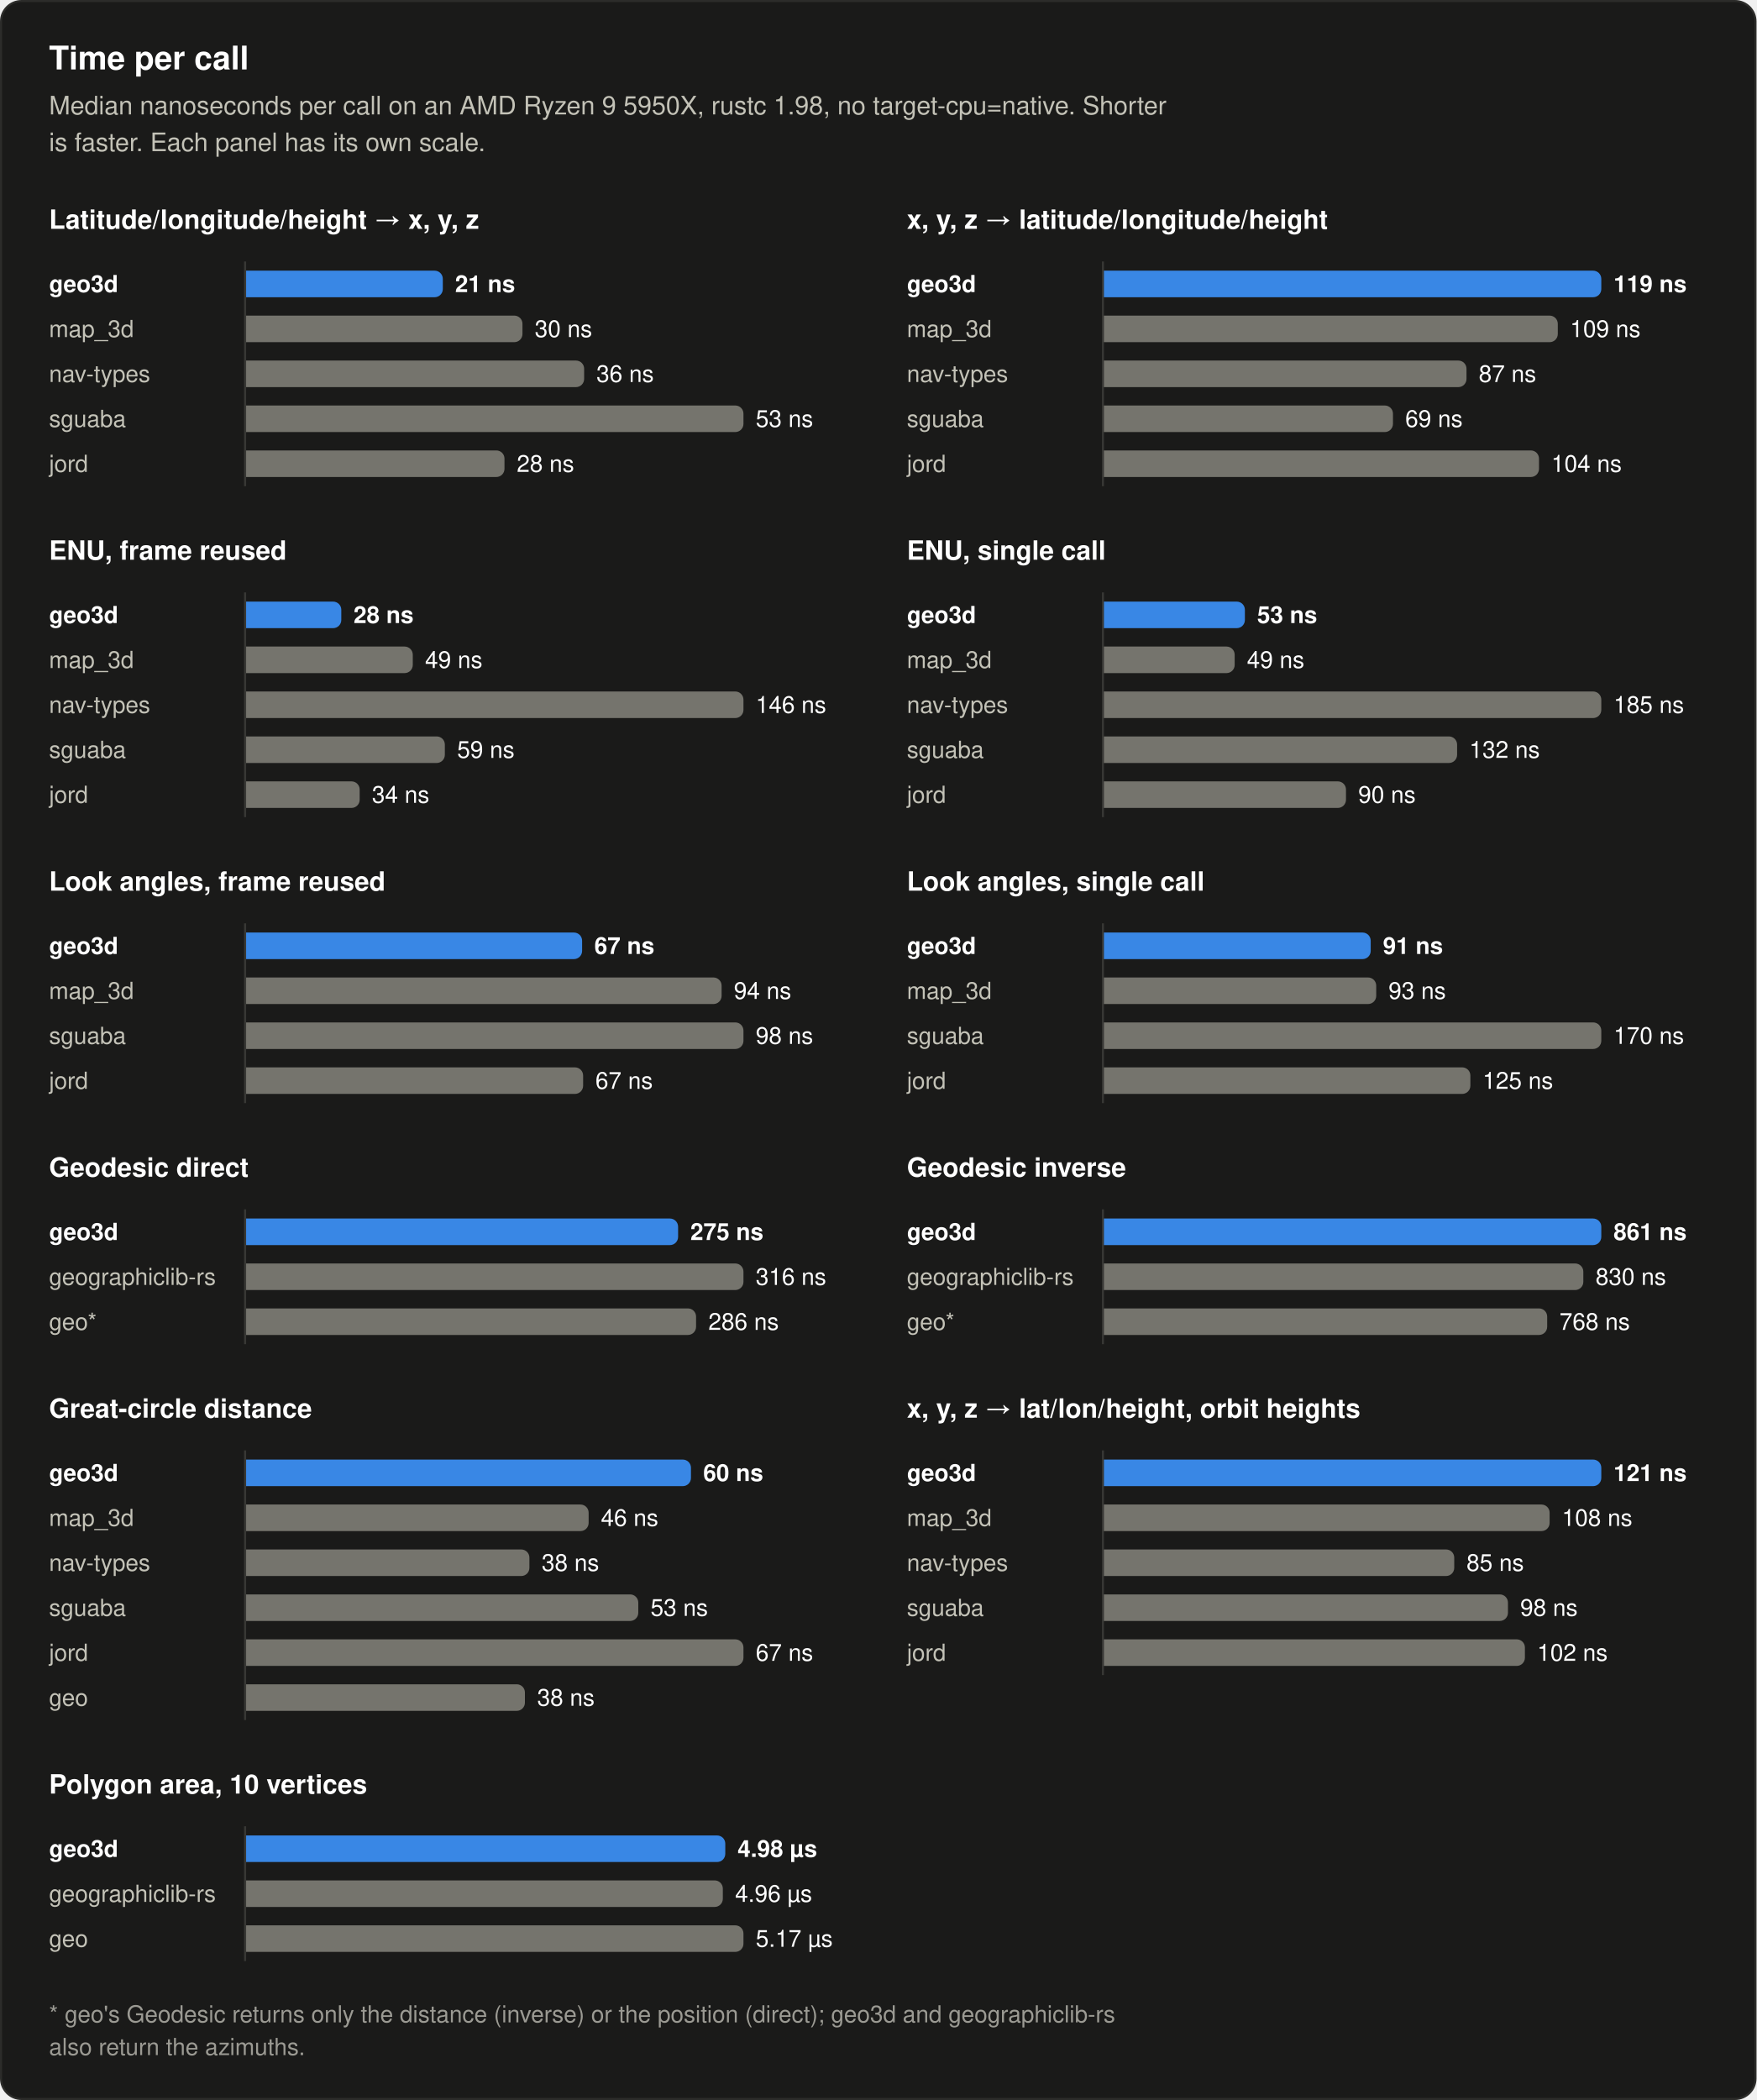
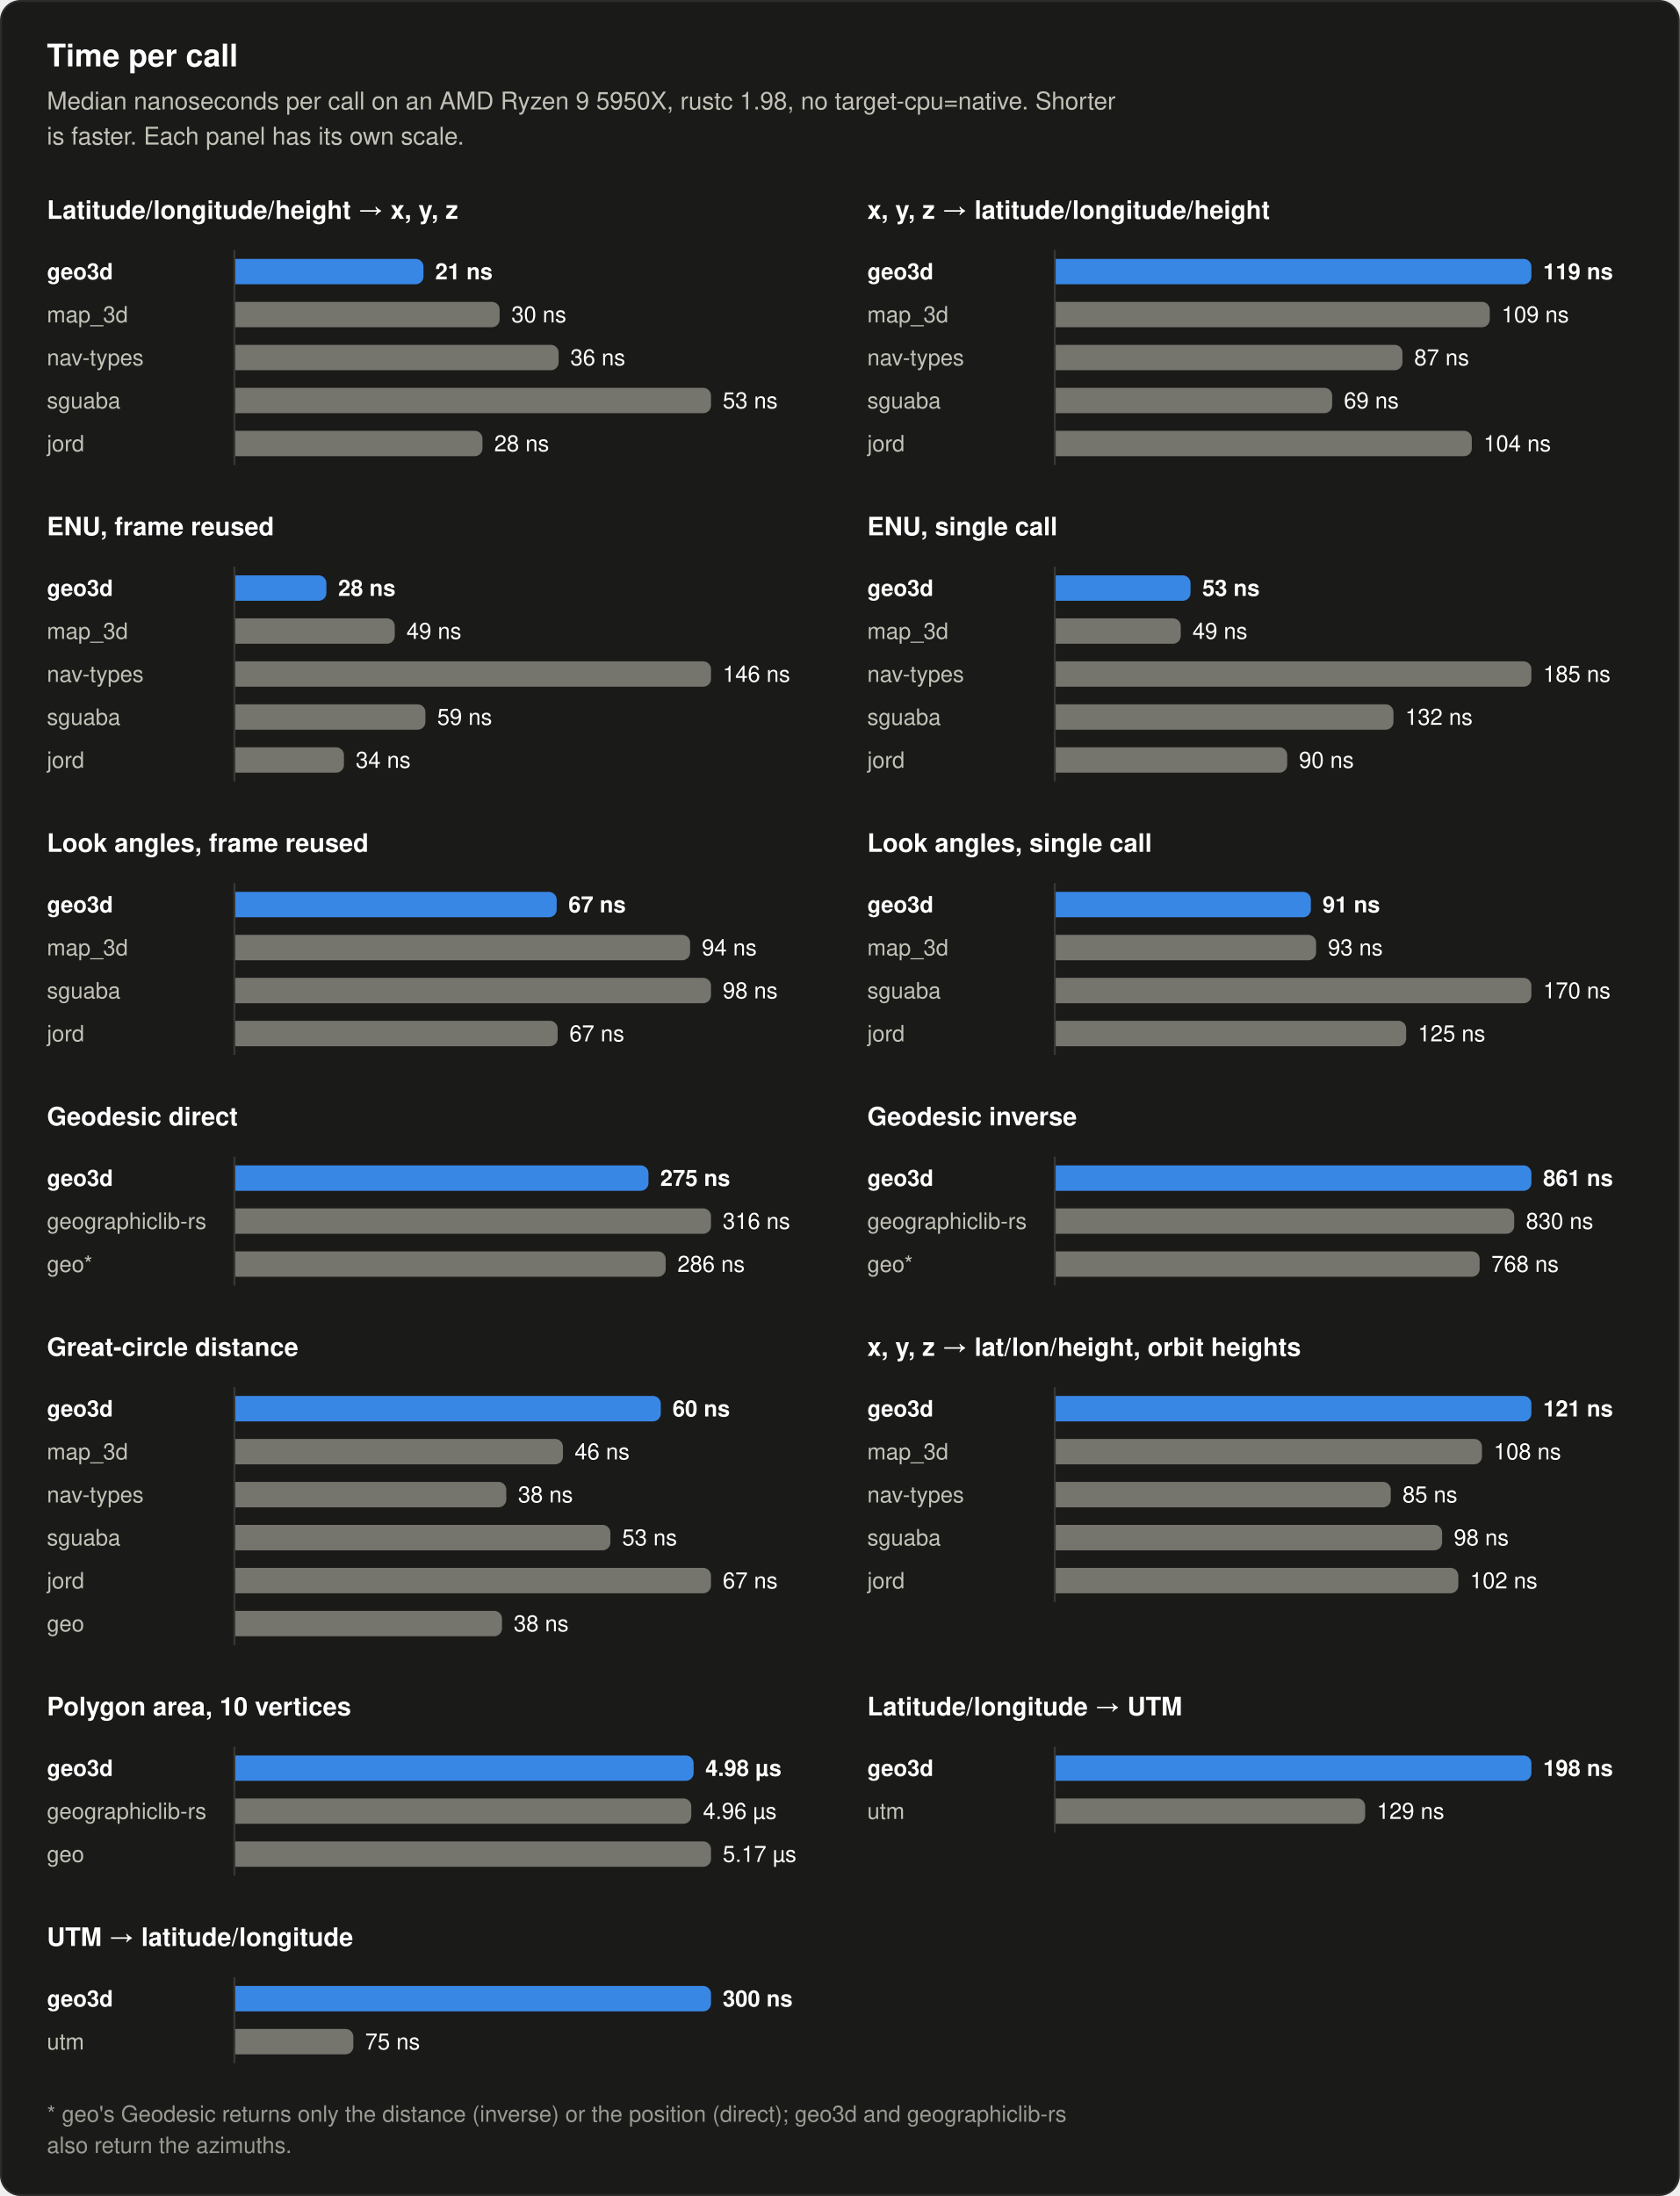
- <svg xmlns="http://www.w3.org/2000/svg" width="860" height="1028" viewBox="0 0 860 1028" font-family="system-ui, -apple-system, 'Segoe UI', Helvetica, Arial, sans-serif" role="img" aria-label="Time per call for 11 operations; geo3d is fastest in 3 and tied in 3">
-   <rect x="0.5" y="0.5" width="859" height="1027" rx="10" fill="#1a1a19" stroke="#2c2c2a" />
+ <svg xmlns="http://www.w3.org/2000/svg" width="860" height="1124" viewBox="0 0 860 1124" font-family="system-ui, -apple-system, 'Segoe UI', Helvetica, Arial, sans-serif" role="img" aria-label="Time per call for 13 operations; geo3d is fastest in 3 and tied in 3">
+   <rect x="0.5" y="0.5" width="859" height="1123" rx="10" fill="#1a1a19" stroke="#2c2c2a" />
  <text x="24.0" y="34.0" font-size="16" font-weight="600" fill="#ffffff" text-anchor="start">Time per call</text>
  <text x="24.0" y="56.0" font-size="12.5" font-weight="400" fill="#c3c2b7" text-anchor="start">Median nanoseconds per call on an AMD Ryzen 9 5950X, rustc 1.98, no target-cpu=native. Shorter</text>
  <text x="24.0" y="74.0" font-size="12.5" font-weight="400" fill="#c3c2b7" text-anchor="start">is faster. Each panel has its own scale.</text>
  <text x="24.0" y="112.0" font-size="13" font-weight="600" fill="#ffffff" text-anchor="start">Latitude/longitude/height → x, y, z</text>
  <text x="24.0" y="143.0" font-size="11.5" font-weight="600" fill="#ffffff" text-anchor="start">geo3d</text>
  <path d="M120.0,132.5 H212.8 A4.0,4.0 0 0 1 216.8,136.5 V141.5 A4.0,4.0 0 0 1 212.8,145.5 H120.0 Z" fill="#3987e5" />
  <text x="222.8" y="143.0" font-size="11.5" font-weight="600" fill="#ffffff" text-anchor="start">21 ns</text>
  <text x="24.0" y="165.0" font-size="11.5" font-weight="400" fill="#c3c2b7" text-anchor="start">map_3d</text>
  <path d="M120.0,154.5 H251.8 A4.0,4.0 0 0 1 255.8,158.5 V163.5 A4.0,4.0 0 0 1 251.8,167.5 H120.0 Z" fill="#75746d" />
  <text x="261.8" y="165.0" font-size="11.5" font-weight="400" fill="#ffffff" text-anchor="start">30 ns</text>
  <text x="24.0" y="187.0" font-size="11.5" font-weight="400" fill="#c3c2b7" text-anchor="start">nav-types</text>
  <path d="M120.0,176.5 H282.0 A4.0,4.0 0 0 1 286.0,180.5 V185.5 A4.0,4.0 0 0 1 282.0,189.5 H120.0 Z" fill="#75746d" />
  <text x="292.0" y="187.0" font-size="11.5" font-weight="400" fill="#ffffff" text-anchor="start">36 ns</text>
  <text x="24.0" y="209.0" font-size="11.5" font-weight="400" fill="#c3c2b7" text-anchor="start">sguaba</text>
  <path d="M120.0,198.5 H360.0 A4.0,4.0 0 0 1 364.0,202.5 V207.5 A4.0,4.0 0 0 1 360.0,211.5 H120.0 Z" fill="#75746d" />
  <text x="370.0" y="209.0" font-size="11.5" font-weight="400" fill="#ffffff" text-anchor="start">53 ns</text>
  <text x="24.0" y="231.0" font-size="11.5" font-weight="400" fill="#c3c2b7" text-anchor="start">jord</text>
  <path d="M120.0,220.5 H243.0 A4.0,4.0 0 0 1 247.0,224.5 V229.5 A4.0,4.0 0 0 1 243.0,233.5 H120.0 Z" fill="#75746d" />
  <text x="253.0" y="231.0" font-size="11.5" font-weight="400" fill="#ffffff" text-anchor="start">28 ns</text>
  <line x1="120.0" y1="128" x2="120.0" y2="238" stroke="#383835" />
  <text x="444.0" y="112.0" font-size="13" font-weight="600" fill="#ffffff" text-anchor="start">x, y, z → latitude/longitude/height</text>
  <text x="444.0" y="143.0" font-size="11.5" font-weight="600" fill="#ffffff" text-anchor="start">geo3d</text>
  <path d="M540.0,132.5 H780.0 A4.0,4.0 0 0 1 784.0,136.5 V141.5 A4.0,4.0 0 0 1 780.0,145.5 H540.0 Z" fill="#3987e5" />
  <text x="790.0" y="143.0" font-size="11.5" font-weight="600" fill="#ffffff" text-anchor="start">119 ns</text>
  <text x="444.0" y="165.0" font-size="11.5" font-weight="400" fill="#c3c2b7" text-anchor="start">map_3d</text>
  <path d="M540.0,154.5 H758.7 A4.0,4.0 0 0 1 762.7,158.5 V163.5 A4.0,4.0 0 0 1 758.7,167.5 H540.0 Z" fill="#75746d" />
  <text x="768.7" y="165.0" font-size="11.5" font-weight="400" fill="#ffffff" text-anchor="start">109 ns</text>
  <text x="444.0" y="187.0" font-size="11.5" font-weight="400" fill="#c3c2b7" text-anchor="start">nav-types</text>
  <path d="M540.0,176.5 H714.0 A4.0,4.0 0 0 1 718.0,180.5 V185.5 A4.0,4.0 0 0 1 714.0,189.5 H540.0 Z" fill="#75746d" />
  <text x="724.0" y="187.0" font-size="11.5" font-weight="400" fill="#ffffff" text-anchor="start">87 ns</text>
  <text x="444.0" y="209.0" font-size="11.5" font-weight="400" fill="#c3c2b7" text-anchor="start">sguaba</text>
  <path d="M540.0,198.5 H678.0 A4.0,4.0 0 0 1 682.0,202.5 V207.5 A4.0,4.0 0 0 1 678.0,211.5 H540.0 Z" fill="#75746d" />
  <text x="688.0" y="209.0" font-size="11.5" font-weight="400" fill="#ffffff" text-anchor="start">69 ns</text>
  <text x="444.0" y="231.0" font-size="11.5" font-weight="400" fill="#c3c2b7" text-anchor="start">jord</text>
  <path d="M540.0,220.5 H749.5 A4.0,4.0 0 0 1 753.5,224.5 V229.5 A4.0,4.0 0 0 1 749.5,233.5 H540.0 Z" fill="#75746d" />
  <text x="759.5" y="231.0" font-size="11.5" font-weight="400" fill="#ffffff" text-anchor="start">104 ns</text>
  <line x1="540.0" y1="128" x2="540.0" y2="238" stroke="#383835" />
  <text x="24.0" y="274.0" font-size="13" font-weight="600" fill="#ffffff" text-anchor="start">ENU, frame reused</text>
  <text x="24.0" y="305.0" font-size="11.5" font-weight="600" fill="#ffffff" text-anchor="start">geo3d</text>
  <path d="M120.0,294.5 H163.1 A4.0,4.0 0 0 1 167.1,298.5 V303.5 A4.0,4.0 0 0 1 163.1,307.5 H120.0 Z" fill="#3987e5" />
  <text x="173.1" y="305.0" font-size="11.5" font-weight="600" fill="#ffffff" text-anchor="start">28 ns</text>
  <text x="24.0" y="327.0" font-size="11.5" font-weight="400" fill="#c3c2b7" text-anchor="start">map_3d</text>
  <path d="M120.0,316.5 H198.1 A4.0,4.0 0 0 1 202.1,320.5 V325.5 A4.0,4.0 0 0 1 198.1,329.5 H120.0 Z" fill="#75746d" />
  <text x="208.1" y="327.0" font-size="11.5" font-weight="400" fill="#ffffff" text-anchor="start">49 ns</text>
  <text x="24.0" y="349.0" font-size="11.5" font-weight="400" fill="#c3c2b7" text-anchor="start">nav-types</text>
  <path d="M120.0,338.5 H360.0 A4.0,4.0 0 0 1 364.0,342.5 V347.5 A4.0,4.0 0 0 1 360.0,351.5 H120.0 Z" fill="#75746d" />
  <text x="370.0" y="349.0" font-size="11.5" font-weight="400" fill="#ffffff" text-anchor="start">146 ns</text>
  <text x="24.0" y="371.0" font-size="11.5" font-weight="400" fill="#c3c2b7" text-anchor="start">sguaba</text>
  <path d="M120.0,360.5 H213.8 A4.0,4.0 0 0 1 217.8,364.5 V369.5 A4.0,4.0 0 0 1 213.8,373.5 H120.0 Z" fill="#75746d" />
  <text x="223.8" y="371.0" font-size="11.5" font-weight="400" fill="#ffffff" text-anchor="start">59 ns</text>
  <text x="24.0" y="393.0" font-size="11.5" font-weight="400" fill="#c3c2b7" text-anchor="start">jord</text>
  <path d="M120.0,382.5 H172.1 A4.0,4.0 0 0 1 176.1,386.5 V391.5 A4.0,4.0 0 0 1 172.1,395.5 H120.0 Z" fill="#75746d" />
  <text x="182.1" y="393.0" font-size="11.5" font-weight="400" fill="#ffffff" text-anchor="start">34 ns</text>
  <line x1="120.0" y1="290" x2="120.0" y2="400" stroke="#383835" />
  <text x="444.0" y="274.0" font-size="13" font-weight="600" fill="#ffffff" text-anchor="start">ENU, single call</text>
  <text x="444.0" y="305.0" font-size="11.5" font-weight="600" fill="#ffffff" text-anchor="start">geo3d</text>
  <path d="M540.0,294.5 H605.5 A4.0,4.0 0 0 1 609.5,298.5 V303.5 A4.0,4.0 0 0 1 605.5,307.5 H540.0 Z" fill="#3987e5" />
  <text x="615.5" y="305.0" font-size="11.5" font-weight="600" fill="#ffffff" text-anchor="start">53 ns</text>
  <text x="444.0" y="327.0" font-size="11.5" font-weight="400" fill="#c3c2b7" text-anchor="start">map_3d</text>
  <path d="M540.0,316.5 H600.5 A4.0,4.0 0 0 1 604.5,320.5 V325.5 A4.0,4.0 0 0 1 600.5,329.5 H540.0 Z" fill="#75746d" />
  <text x="610.5" y="327.0" font-size="11.5" font-weight="400" fill="#ffffff" text-anchor="start">49 ns</text>
  <text x="444.0" y="349.0" font-size="11.5" font-weight="400" fill="#c3c2b7" text-anchor="start">nav-types</text>
  <path d="M540.0,338.5 H780.0 A4.0,4.0 0 0 1 784.0,342.5 V347.5 A4.0,4.0 0 0 1 780.0,351.5 H540.0 Z" fill="#75746d" />
  <text x="790.0" y="349.0" font-size="11.5" font-weight="400" fill="#ffffff" text-anchor="start">185 ns</text>
  <text x="444.0" y="371.0" font-size="11.5" font-weight="400" fill="#c3c2b7" text-anchor="start">sguaba</text>
  <path d="M540.0,360.5 H709.4 A4.0,4.0 0 0 1 713.4,364.5 V369.5 A4.0,4.0 0 0 1 709.4,373.5 H540.0 Z" fill="#75746d" />
  <text x="719.4" y="371.0" font-size="11.5" font-weight="400" fill="#ffffff" text-anchor="start">132 ns</text>
  <text x="444.0" y="393.0" font-size="11.5" font-weight="400" fill="#c3c2b7" text-anchor="start">jord</text>
  <path d="M540.0,382.5 H655.0 A4.0,4.0 0 0 1 659.0,386.5 V391.5 A4.0,4.0 0 0 1 655.0,395.5 H540.0 Z" fill="#75746d" />
  <text x="665.0" y="393.0" font-size="11.5" font-weight="400" fill="#ffffff" text-anchor="start">90 ns</text>
  <line x1="540.0" y1="290" x2="540.0" y2="400" stroke="#383835" />
  <text x="24.0" y="436.0" font-size="13" font-weight="600" fill="#ffffff" text-anchor="start">Look angles, frame reused</text>
  <text x="24.0" y="467.0" font-size="11.5" font-weight="600" fill="#ffffff" text-anchor="start">geo3d</text>
  <path d="M120.0,456.5 H281.0 A4.0,4.0 0 0 1 285.0,460.5 V465.5 A4.0,4.0 0 0 1 281.0,469.5 H120.0 Z" fill="#3987e5" />
  <text x="291.0" y="467.0" font-size="11.5" font-weight="600" fill="#ffffff" text-anchor="start">67 ns</text>
  <text x="24.0" y="489.0" font-size="11.5" font-weight="400" fill="#c3c2b7" text-anchor="start">map_3d</text>
  <path d="M120.0,478.5 H349.3 A4.0,4.0 0 0 1 353.3,482.5 V487.5 A4.0,4.0 0 0 1 349.3,491.5 H120.0 Z" fill="#75746d" />
  <text x="359.3" y="489.0" font-size="11.5" font-weight="400" fill="#ffffff" text-anchor="start">94 ns</text>
  <text x="24.0" y="511.0" font-size="11.5" font-weight="400" fill="#c3c2b7" text-anchor="start">sguaba</text>
  <path d="M120.0,500.5 H360.0 A4.0,4.0 0 0 1 364.0,504.5 V509.5 A4.0,4.0 0 0 1 360.0,513.5 H120.0 Z" fill="#75746d" />
  <text x="370.0" y="511.0" font-size="11.5" font-weight="400" fill="#ffffff" text-anchor="start">98 ns</text>
  <text x="24.0" y="533.0" font-size="11.5" font-weight="400" fill="#c3c2b7" text-anchor="start">jord</text>
  <path d="M120.0,522.5 H281.5 A4.0,4.0 0 0 1 285.5,526.5 V531.5 A4.0,4.0 0 0 1 281.5,535.5 H120.0 Z" fill="#75746d" />
  <text x="291.5" y="533.0" font-size="11.5" font-weight="400" fill="#ffffff" text-anchor="start">67 ns</text>
  <line x1="120.0" y1="452" x2="120.0" y2="540" stroke="#383835" />
  <text x="444.0" y="436.0" font-size="13" font-weight="600" fill="#ffffff" text-anchor="start">Look angles, single call</text>
  <text x="444.0" y="467.0" font-size="11.5" font-weight="600" fill="#ffffff" text-anchor="start">geo3d</text>
  <path d="M540.0,456.5 H667.1 A4.0,4.0 0 0 1 671.1,460.5 V465.5 A4.0,4.0 0 0 1 667.1,469.5 H540.0 Z" fill="#3987e5" />
  <text x="677.1" y="467.0" font-size="11.5" font-weight="600" fill="#ffffff" text-anchor="start">91 ns</text>
  <text x="444.0" y="489.0" font-size="11.5" font-weight="400" fill="#c3c2b7" text-anchor="start">map_3d</text>
  <path d="M540.0,478.5 H669.8 A4.0,4.0 0 0 1 673.8,482.5 V487.5 A4.0,4.0 0 0 1 669.8,491.5 H540.0 Z" fill="#75746d" />
  <text x="679.8" y="489.0" font-size="11.5" font-weight="400" fill="#ffffff" text-anchor="start">93 ns</text>
  <text x="444.0" y="511.0" font-size="11.5" font-weight="400" fill="#c3c2b7" text-anchor="start">sguaba</text>
  <path d="M540.0,500.5 H780.0 A4.0,4.0 0 0 1 784.0,504.5 V509.5 A4.0,4.0 0 0 1 780.0,513.5 H540.0 Z" fill="#75746d" />
  <text x="790.0" y="511.0" font-size="11.5" font-weight="400" fill="#ffffff" text-anchor="start">170 ns</text>
  <text x="444.0" y="533.0" font-size="11.5" font-weight="400" fill="#c3c2b7" text-anchor="start">jord</text>
  <path d="M540.0,522.5 H715.9 A4.0,4.0 0 0 1 719.9,526.5 V531.5 A4.0,4.0 0 0 1 715.9,535.5 H540.0 Z" fill="#75746d" />
  <text x="725.9" y="533.0" font-size="11.5" font-weight="400" fill="#ffffff" text-anchor="start">125 ns</text>
  <line x1="540.0" y1="452" x2="540.0" y2="540" stroke="#383835" />
  <text x="24.0" y="576.0" font-size="13" font-weight="600" fill="#ffffff" text-anchor="start">Geodesic direct</text>
  <text x="24.0" y="607.0" font-size="11.5" font-weight="600" fill="#ffffff" text-anchor="start">geo3d</text>
  <path d="M120.0,596.5 H328.0 A4.0,4.0 0 0 1 332.0,600.5 V605.5 A4.0,4.0 0 0 1 328.0,609.5 H120.0 Z" fill="#3987e5" />
  <text x="338.0" y="607.0" font-size="11.5" font-weight="600" fill="#ffffff" text-anchor="start">275 ns</text>
  <text x="24.0" y="629.0" font-size="11.5" font-weight="400" fill="#c3c2b7" text-anchor="start">geographiclib-rs</text>
  <path d="M120.0,618.5 H360.0 A4.0,4.0 0 0 1 364.0,622.5 V627.5 A4.0,4.0 0 0 1 360.0,631.5 H120.0 Z" fill="#75746d" />
  <text x="370.0" y="629.0" font-size="11.5" font-weight="400" fill="#ffffff" text-anchor="start">316 ns</text>
  <text x="24.0" y="651.0" font-size="11.5" font-weight="400" fill="#c3c2b7" text-anchor="start">geo*</text>
  <path d="M120.0,640.5 H336.8 A4.0,4.0 0 0 1 340.8,644.5 V649.5 A4.0,4.0 0 0 1 336.8,653.5 H120.0 Z" fill="#75746d" />
  <text x="346.8" y="651.0" font-size="11.5" font-weight="400" fill="#ffffff" text-anchor="start">286 ns</text>
  <line x1="120.0" y1="592" x2="120.0" y2="658" stroke="#383835" />
  <text x="444.0" y="576.0" font-size="13" font-weight="600" fill="#ffffff" text-anchor="start">Geodesic inverse</text>
  <text x="444.0" y="607.0" font-size="11.5" font-weight="600" fill="#ffffff" text-anchor="start">geo3d</text>
  <path d="M540.0,596.5 H780.0 A4.0,4.0 0 0 1 784.0,600.5 V605.5 A4.0,4.0 0 0 1 780.0,609.5 H540.0 Z" fill="#3987e5" />
  <text x="790.0" y="607.0" font-size="11.5" font-weight="600" fill="#ffffff" text-anchor="start">861 ns</text>
  <text x="444.0" y="629.0" font-size="11.5" font-weight="400" fill="#c3c2b7" text-anchor="start">geographiclib-rs</text>
  <path d="M540.0,618.5 H771.2 A4.0,4.0 0 0 1 775.2,622.5 V627.5 A4.0,4.0 0 0 1 771.2,631.5 H540.0 Z" fill="#75746d" />
  <text x="781.2" y="629.0" font-size="11.5" font-weight="400" fill="#ffffff" text-anchor="start">830 ns</text>
  <text x="444.0" y="651.0" font-size="11.5" font-weight="400" fill="#c3c2b7" text-anchor="start">geo*</text>
  <path d="M540.0,640.5 H753.5 A4.0,4.0 0 0 1 757.5,644.5 V649.5 A4.0,4.0 0 0 1 753.5,653.5 H540.0 Z" fill="#75746d" />
  <text x="763.5" y="651.0" font-size="11.5" font-weight="400" fill="#ffffff" text-anchor="start">768 ns</text>
  <line x1="540.0" y1="592" x2="540.0" y2="658" stroke="#383835" />
  <text x="24.0" y="694.0" font-size="13" font-weight="600" fill="#ffffff" text-anchor="start">Great-circle distance</text>
  <text x="24.0" y="725.0" font-size="11.5" font-weight="600" fill="#ffffff" text-anchor="start">geo3d</text>
  <path d="M120.0,714.5 H334.3 A4.0,4.0 0 0 1 338.3,718.5 V723.5 A4.0,4.0 0 0 1 334.3,727.5 H120.0 Z" fill="#3987e5" />
  <text x="344.3" y="725.0" font-size="11.5" font-weight="600" fill="#ffffff" text-anchor="start">60 ns</text>
  <text x="24.0" y="747.0" font-size="11.5" font-weight="400" fill="#c3c2b7" text-anchor="start">map_3d</text>
  <path d="M120.0,736.5 H284.2 A4.0,4.0 0 0 1 288.2,740.5 V745.5 A4.0,4.0 0 0 1 284.2,749.5 H120.0 Z" fill="#75746d" />
  <text x="294.2" y="747.0" font-size="11.5" font-weight="400" fill="#ffffff" text-anchor="start">46 ns</text>
  <text x="24.0" y="769.0" font-size="11.5" font-weight="400" fill="#c3c2b7" text-anchor="start">nav-types</text>
  <path d="M120.0,758.5 H255.2 A4.0,4.0 0 0 1 259.2,762.5 V767.5 A4.0,4.0 0 0 1 255.2,771.5 H120.0 Z" fill="#75746d" />
  <text x="265.2" y="769.0" font-size="11.5" font-weight="400" fill="#ffffff" text-anchor="start">38 ns</text>
  <text x="24.0" y="791.0" font-size="11.5" font-weight="400" fill="#c3c2b7" text-anchor="start">sguaba</text>
  <path d="M120.0,780.5 H308.5 A4.0,4.0 0 0 1 312.5,784.5 V789.5 A4.0,4.0 0 0 1 308.5,793.5 H120.0 Z" fill="#75746d" />
  <text x="318.5" y="791.0" font-size="11.5" font-weight="400" fill="#ffffff" text-anchor="start">53 ns</text>
  <text x="24.0" y="813.0" font-size="11.5" font-weight="400" fill="#c3c2b7" text-anchor="start">jord</text>
  <path d="M120.0,802.5 H360.0 A4.0,4.0 0 0 1 364.0,806.5 V811.5 A4.0,4.0 0 0 1 360.0,815.5 H120.0 Z" fill="#75746d" />
  <text x="370.0" y="813.0" font-size="11.5" font-weight="400" fill="#ffffff" text-anchor="start">67 ns</text>
  <text x="24.0" y="835.0" font-size="11.5" font-weight="400" fill="#c3c2b7" text-anchor="start">geo</text>
  <path d="M120.0,824.5 H253.0 A4.0,4.0 0 0 1 257.0,828.5 V833.5 A4.0,4.0 0 0 1 253.0,837.5 H120.0 Z" fill="#75746d" />
  <text x="263.0" y="835.0" font-size="11.5" font-weight="400" fill="#ffffff" text-anchor="start">38 ns</text>
  <line x1="120.0" y1="710" x2="120.0" y2="842" stroke="#383835" />
  <text x="444.0" y="694.0" font-size="13" font-weight="600" fill="#ffffff" text-anchor="start">x, y, z → lat/lon/height, orbit heights</text>
  <text x="444.0" y="725.0" font-size="11.5" font-weight="600" fill="#ffffff" text-anchor="start">geo3d</text>
  <path d="M540.0,714.5 H780.0 A4.0,4.0 0 0 1 784.0,718.5 V723.5 A4.0,4.0 0 0 1 780.0,727.5 H540.0 Z" fill="#3987e5" />
  <text x="790.0" y="725.0" font-size="11.5" font-weight="600" fill="#ffffff" text-anchor="start">121 ns</text>
  <text x="444.0" y="747.0" font-size="11.5" font-weight="400" fill="#c3c2b7" text-anchor="start">map_3d</text>
  <path d="M540.0,736.5 H754.7 A4.0,4.0 0 0 1 758.7,740.5 V745.5 A4.0,4.0 0 0 1 754.7,749.5 H540.0 Z" fill="#75746d" />
  <text x="764.7" y="747.0" font-size="11.5" font-weight="400" fill="#ffffff" text-anchor="start">108 ns</text>
  <text x="444.0" y="769.0" font-size="11.5" font-weight="400" fill="#c3c2b7" text-anchor="start">nav-types</text>
  <path d="M540.0,758.5 H708.0 A4.0,4.0 0 0 1 712.0,762.5 V767.5 A4.0,4.0 0 0 1 708.0,771.5 H540.0 Z" fill="#75746d" />
  <text x="718.0" y="769.0" font-size="11.5" font-weight="400" fill="#ffffff" text-anchor="start">85 ns</text>
  <text x="444.0" y="791.0" font-size="11.5" font-weight="400" fill="#c3c2b7" text-anchor="start">sguaba</text>
  <path d="M540.0,780.5 H734.3 A4.0,4.0 0 0 1 738.3,784.5 V789.5 A4.0,4.0 0 0 1 734.3,793.5 H540.0 Z" fill="#75746d" />
  <text x="744.3" y="791.0" font-size="11.5" font-weight="400" fill="#ffffff" text-anchor="start">98 ns</text>
  <text x="444.0" y="813.0" font-size="11.5" font-weight="400" fill="#c3c2b7" text-anchor="start">jord</text>
  <path d="M540.0,802.5 H742.6 A4.0,4.0 0 0 1 746.6,806.5 V811.5 A4.0,4.0 0 0 1 742.6,815.5 H540.0 Z" fill="#75746d" />
  <text x="752.6" y="813.0" font-size="11.5" font-weight="400" fill="#ffffff" text-anchor="start">102 ns</text>
  <line x1="540.0" y1="710" x2="540.0" y2="820" stroke="#383835" />
  <text x="24.0" y="878.0" font-size="13" font-weight="600" fill="#ffffff" text-anchor="start">Polygon area, 10 vertices</text>
  <text x="24.0" y="909.0" font-size="11.5" font-weight="600" fill="#ffffff" text-anchor="start">geo3d</text>
  <path d="M120.0,898.5 H351.1 A4.0,4.0 0 0 1 355.1,902.5 V907.5 A4.0,4.0 0 0 1 351.1,911.5 H120.0 Z" fill="#3987e5" />
  <text x="361.1" y="909.0" font-size="11.5" font-weight="600" fill="#ffffff" text-anchor="start">4.98 µs</text>
  <text x="24.0" y="931.0" font-size="11.5" font-weight="400" fill="#c3c2b7" text-anchor="start">geographiclib-rs</text>
  <path d="M120.0,920.5 H349.9 A4.0,4.0 0 0 1 353.9,924.5 V929.5 A4.0,4.0 0 0 1 349.9,933.5 H120.0 Z" fill="#75746d" />
  <text x="359.9" y="931.0" font-size="11.5" font-weight="400" fill="#ffffff" text-anchor="start">4.96 µs</text>
  <text x="24.0" y="953.0" font-size="11.5" font-weight="400" fill="#c3c2b7" text-anchor="start">geo</text>
  <path d="M120.0,942.5 H360.0 A4.0,4.0 0 0 1 364.0,946.5 V951.5 A4.0,4.0 0 0 1 360.0,955.5 H120.0 Z" fill="#75746d" />
  <text x="370.0" y="953.0" font-size="11.5" font-weight="400" fill="#ffffff" text-anchor="start">5.17 µs</text>
  <line x1="120.0" y1="894" x2="120.0" y2="960" stroke="#383835" />
-   <text x="24.0" y="990.0" font-size="11.5" font-weight="400" fill="#9b9a93" text-anchor="start">* geo's Geodesic returns only the distance (inverse) or the position (direct); geo3d and geographiclib-rs</text>
-   <text x="24.0" y="1006.0" font-size="11.5" font-weight="400" fill="#9b9a93" text-anchor="start">also return the azimuths.</text>
+   <text x="444.0" y="878.0" font-size="13" font-weight="600" fill="#ffffff" text-anchor="start">Latitude/longitude → UTM</text>
+   <text x="444.0" y="909.0" font-size="11.5" font-weight="600" fill="#ffffff" text-anchor="start">geo3d</text>
+   <path d="M540.0,898.5 H780.0 A4.0,4.0 0 0 1 784.0,902.5 V907.5 A4.0,4.0 0 0 1 780.0,911.5 H540.0 Z" fill="#3987e5" />
+   <text x="790.0" y="909.0" font-size="11.5" font-weight="600" fill="#ffffff" text-anchor="start">198 ns</text>
+   <text x="444.0" y="931.0" font-size="11.5" font-weight="400" fill="#c3c2b7" text-anchor="start">utm</text>
+   <path d="M540.0,920.5 H694.9 A4.0,4.0 0 0 1 698.9,924.5 V929.5 A4.0,4.0 0 0 1 694.9,933.5 H540.0 Z" fill="#75746d" />
+   <text x="704.9" y="931.0" font-size="11.5" font-weight="400" fill="#ffffff" text-anchor="start">129 ns</text>
+   <line x1="540.0" y1="894" x2="540.0" y2="938" stroke="#383835" />
+   <text x="24.0" y="996.0" font-size="13" font-weight="600" fill="#ffffff" text-anchor="start">UTM → latitude/longitude</text>
+   <text x="24.0" y="1027.0" font-size="11.5" font-weight="600" fill="#ffffff" text-anchor="start">geo3d</text>
+   <path d="M120.0,1016.5 H360.0 A4.0,4.0 0 0 1 364.0,1020.5 V1025.5 A4.0,4.0 0 0 1 360.0,1029.5 H120.0 Z" fill="#3987e5" />
+   <text x="370.0" y="1027.0" font-size="11.5" font-weight="600" fill="#ffffff" text-anchor="start">300 ns</text>
+   <text x="24.0" y="1049.0" font-size="11.5" font-weight="400" fill="#c3c2b7" text-anchor="start">utm</text>
+   <path d="M120.0,1038.5 H176.9 A4.0,4.0 0 0 1 180.9,1042.5 V1047.5 A4.0,4.0 0 0 1 176.9,1051.5 H120.0 Z" fill="#75746d" />
+   <text x="186.9" y="1049.0" font-size="11.5" font-weight="400" fill="#ffffff" text-anchor="start">75 ns</text>
+   <line x1="120.0" y1="1012" x2="120.0" y2="1056" stroke="#383835" />
+   <text x="24.0" y="1086.0" font-size="11.5" font-weight="400" fill="#9b9a93" text-anchor="start">* geo's Geodesic returns only the distance (inverse) or the position (direct); geo3d and geographiclib-rs</text>
+   <text x="24.0" y="1102.0" font-size="11.5" font-weight="400" fill="#9b9a93" text-anchor="start">also return the azimuths.</text>
</svg>
